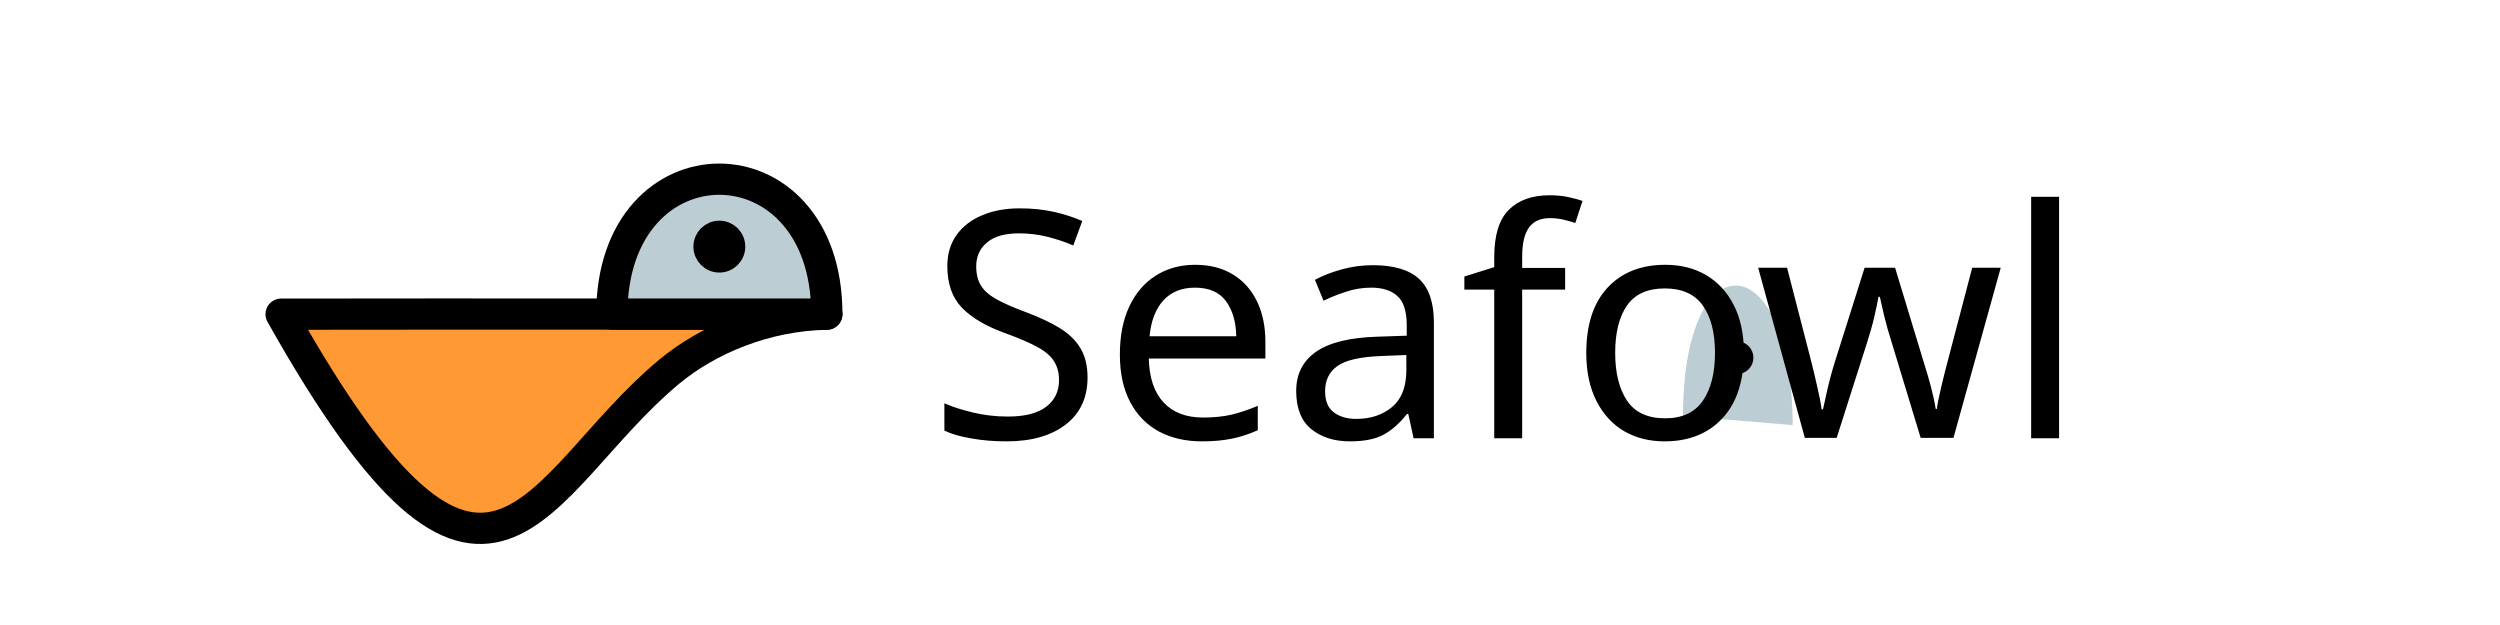
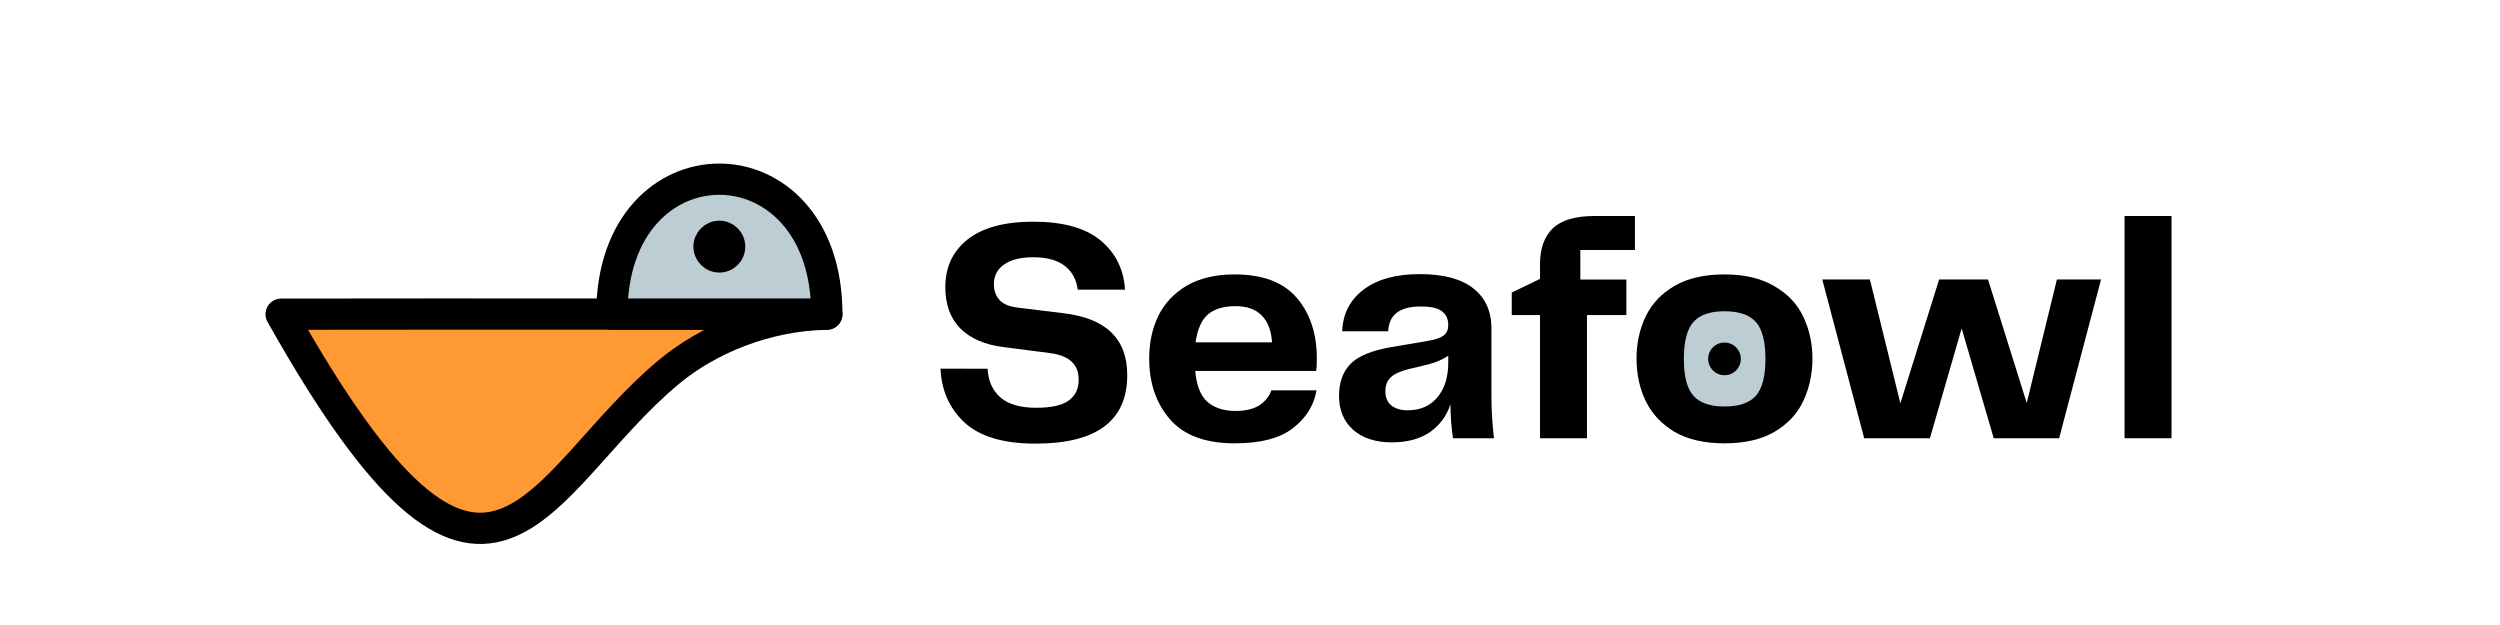
<svg xmlns="http://www.w3.org/2000/svg" id="svg8" version="1.1" viewBox="0 0 200 50" height="5cm" width="20cm">
  <defs id="defs2" />
  <g id="layer1">
    <path id="path1421" d="m 22.49,25.135 c 16.724,29.779 20.262,13.555 31.041,4.606 3.105,-2.578 7.69,-4.522 12.616,-4.606 0,0 -31.73,-0.024 -43.656,0 z" style="fill:#ff9933;fill-opacity:1;stroke:#000000;stroke-width:2.5;stroke-linecap:butt;stroke-linejoin:round;stroke-miterlimit:4;stroke-dasharray:none;stroke-opacity:1" />
    <path id="path1447" d="m 66.146,25.127 c 0,-14.379 -17.198,-14.4 -17.198,0 z" style="fill:#bdcdd4;fill-opacity:1;stroke:#000000;stroke-width:2.5;stroke-linecap:butt;stroke-linejoin:round;stroke-miterlimit:4;stroke-dasharray:none;stroke-opacity:1" />
    <circle r="1.264" cy="19.73" cx="57.547" id="path1443" style="fill:#000000;fill-opacity:1;stroke:#000000;stroke-width:1.622;stroke-linejoin:round;stroke-miterlimit:4;stroke-dasharray:none;stroke-opacity:1;paint-order:normal" />
    <text xml:space="preserve" style="font-size:10.583px;line-height:1.05;font-family:'Cambria Math';-inkscape-font-specification:'Cambria Math';text-align:center;letter-spacing:0px;word-spacing:0px;text-anchor:middle;stroke-width:0.265" x="75.217" y="23.529" id="text845">
      <tspan id="tspan843" x="75.217" y="23.529" style="stroke-width:0.265" />
    </text>
-     <path style="fill:#bdcdd4;fill-opacity:1;stroke:none;stroke-width:2.178;stroke-linecap:butt;stroke-linejoin:round;stroke-miterlimit:4;stroke-dasharray:none;stroke-opacity:1" d="m 143.412,34.011 c 0,-14.379 -8.771,-15.135 -8.771,-0.735 z" id="path1447-3" />
-     <text id="text846" y="35.06" x="74.255" style="font-size:19.756px;line-height:1.05;font-family:Telegraf;-inkscape-font-specification:Telegraf;text-align:start;letter-spacing:0px;word-spacing:0px;text-anchor:start;stroke-width:0.265" xml:space="preserve">
-       <tspan style="font-style:normal;font-variant:normal;font-weight:normal;font-stretch:normal;font-size:25.4px;font-family:Telegraf;-inkscape-font-specification:'Telegraf, Normal';font-variant-ligatures:normal;font-variant-caps:normal;font-variant-numeric:normal;font-variant-east-asian:normal;text-align:start;text-anchor:start;stroke-width:0.265" y="35.06" x="74.255" id="tspan844">Seafowl</tspan>
-     </text>
-     <circle style="fill:#000000;fill-opacity:1;stroke:#000000;stroke-width:1.024;stroke-linejoin:round;stroke-miterlimit:4;stroke-dasharray:none;stroke-opacity:1;paint-order:normal" id="path1443-3" cx="138.963" cy="28.615" r="0.798" />
+     <g aria-label="Seafowl" id="text846" style="font-weight:bold;font-size:19.756px;line-height:1.05;font-family:Telegraf;-inkscape-font-specification:'Telegraf Bold';letter-spacing:0px;word-spacing:0px;stroke-width:0.265">
+       <path d="m 79.005,29.497 q 0.076,1.448 1.016,2.286 0.965,0.838 2.87,0.838 1.829,0 2.616,-0.584 0.787,-0.584 0.787,-1.651 0,-0.94 -0.559,-1.448 -0.559,-0.533 -1.702,-0.686 l -3.734,-0.483 q -2.261,-0.279 -3.48,-1.499 -1.194,-1.219 -1.194,-3.302 0,-2.388 1.778,-3.81 1.803,-1.422 5.258,-1.422 3.581,0 5.385,1.499 1.803,1.499 1.956,3.937 h -3.785 q -0.152,-1.219 -1.041,-1.905 -0.889,-0.686 -2.515,-0.686 -1.524,0 -2.337,0.584 -0.813,0.559 -0.813,1.575 0,0.787 0.483,1.295 0.483,0.483 1.499,0.584 l 3.531,0.432 q 5.156,0.584 5.156,4.953 0,5.486 -7.341,5.486 -3.861,0 -5.69,-1.702 -1.803,-1.702 -1.905,-4.293 z" style="font-size:25.4px" id="path277" />
+       <path d="m 98.843,32.875 q 1.168,0 1.88,-0.432 0.711,-0.457 0.991,-1.219 h 3.607 q -0.305,1.803 -1.88,3.023 -1.549,1.219 -4.674,1.219 -3.48,0 -5.156,-1.905 -1.676,-1.93 -1.676,-4.877 0,-1.905 0.737,-3.429 0.762,-1.524 2.286,-2.413 1.549,-0.889 3.81,-0.889 3.378,0 4.978,1.88 1.6,1.88 1.6,4.826 0,0.737 -0.051,1.016 h -9.677 q 0.152,1.727 0.965,2.464 0.838,0.737 2.261,0.737 z m -0.025,-8.382 q -1.397,0 -2.184,0.66 -0.762,0.66 -0.991,2.235 h 6.121 q -0.102,-1.448 -0.838,-2.159 -0.711,-0.737 -2.108,-0.737 z" style="font-size:25.4px" id="path279" />
+       <path d="m 111.339,35.39 q -1.93,0 -3.073,-0.991 -1.143,-1.016 -1.143,-2.718 0,-1.626 0.914,-2.565 0.914,-0.94 3.251,-1.346 l 2.997,-0.508 q 0.864,-0.152 1.219,-0.432 0.356,-0.279 0.356,-0.838 0,-0.711 -0.508,-1.092 -0.483,-0.381 -1.702,-0.381 -2.515,0 -2.591,1.981 h -3.683 q 0.076,-2.083 1.702,-3.327 1.651,-1.245 4.496,-1.245 2.845,0 4.293,1.143 1.448,1.143 1.448,3.2 v 5.486 q 0,1.549 0.203,3.302 h -3.277 q -0.203,-1.346 -0.203,-2.718 -0.457,1.397 -1.651,2.235 -1.194,0.813 -3.048,0.813 z m 1.27,-2.565 q 1.499,0 2.362,-1.016 0.889,-1.041 0.889,-2.794 v -0.559 q -0.457,0.305 -0.94,0.483 -0.457,0.178 -1.143,0.33 l -1.067,0.254 q -1.016,0.254 -1.448,0.66 -0.432,0.406 -0.432,1.118 0,0.737 0.483,1.143 0.508,0.381 1.295,0.381 z" style="font-size:25.4px" id="path281" />
+       <path d="m 123.201,35.06 v -9.855 h -2.261 v -1.803 l 2.261,-1.092 v -1.168 q 0,-1.88 1.016,-2.87 1.041,-0.991 3.327,-0.991 h 3.251 v 2.718 h -4.369 v 2.362 h 3.683 v 2.845 h -3.15 v 9.855 z" style="font-size:25.4px" id="path283" />
+       <ellipse style="fill:#bdcdd4;fill-opacity:1;stroke-width:0;stroke-dasharray:none" id="path4749" cx="137.823" cy="28.697" rx="4.457" ry="4.359" />
+       <path d="m 137.959,35.466 q -2.413,0 -3.988,-0.914 -1.575,-0.94 -2.311,-2.464 -0.737,-1.524 -0.737,-3.404 0,-1.854 0.737,-3.378 0.737,-1.524 2.311,-2.438 1.575,-0.914 3.988,-0.914 2.413,0 3.988,0.94 1.6,0.914 2.311,2.438 0.737,1.524 0.737,3.353 0,1.854 -0.737,3.404 -0.711,1.524 -2.311,2.464 -1.575,0.914 -3.988,0.914 z m -3.251,-6.756 q 0,2.083 0.762,2.946 0.762,0.864 2.489,0.864 1.753,0 2.515,-0.864 0.762,-0.864 0.762,-2.946 0,-2.083 -0.762,-2.946 -0.762,-0.864 -2.515,-0.864 -1.727,0 -2.489,0.864 -0.762,0.864 -0.762,2.946 z" style="font-size:25.4px" id="path285" class="UnoptimicedTransforms" />
+       <path d="m 162.139,32.24 2.413,-9.881 h 3.531 l -3.353,12.7 h -5.232 l -2.565,-8.788 -2.54,8.788 h -5.258 l -3.353,-12.7 h 3.81 l 2.438,9.906 3.099,-9.906 h 3.912 z" style="font-size:25.4px" id="path287" />
+       <path d="m 173.722,35.06 h -3.759 v -17.78 h 3.759 z" style="font-size:25.4px" id="path289" />
+     </g>
+     <circle style="fill:#000000;fill-opacity:1;stroke:#000000;stroke-width:1.024;stroke-linejoin:round;stroke-miterlimit:4;stroke-dasharray:none;stroke-opacity:1;paint-order:normal" id="path1443-3" cx="137.959" cy="28.71" r="0.798" class="UnoptimicedTransforms" />
  </g>
</svg>
